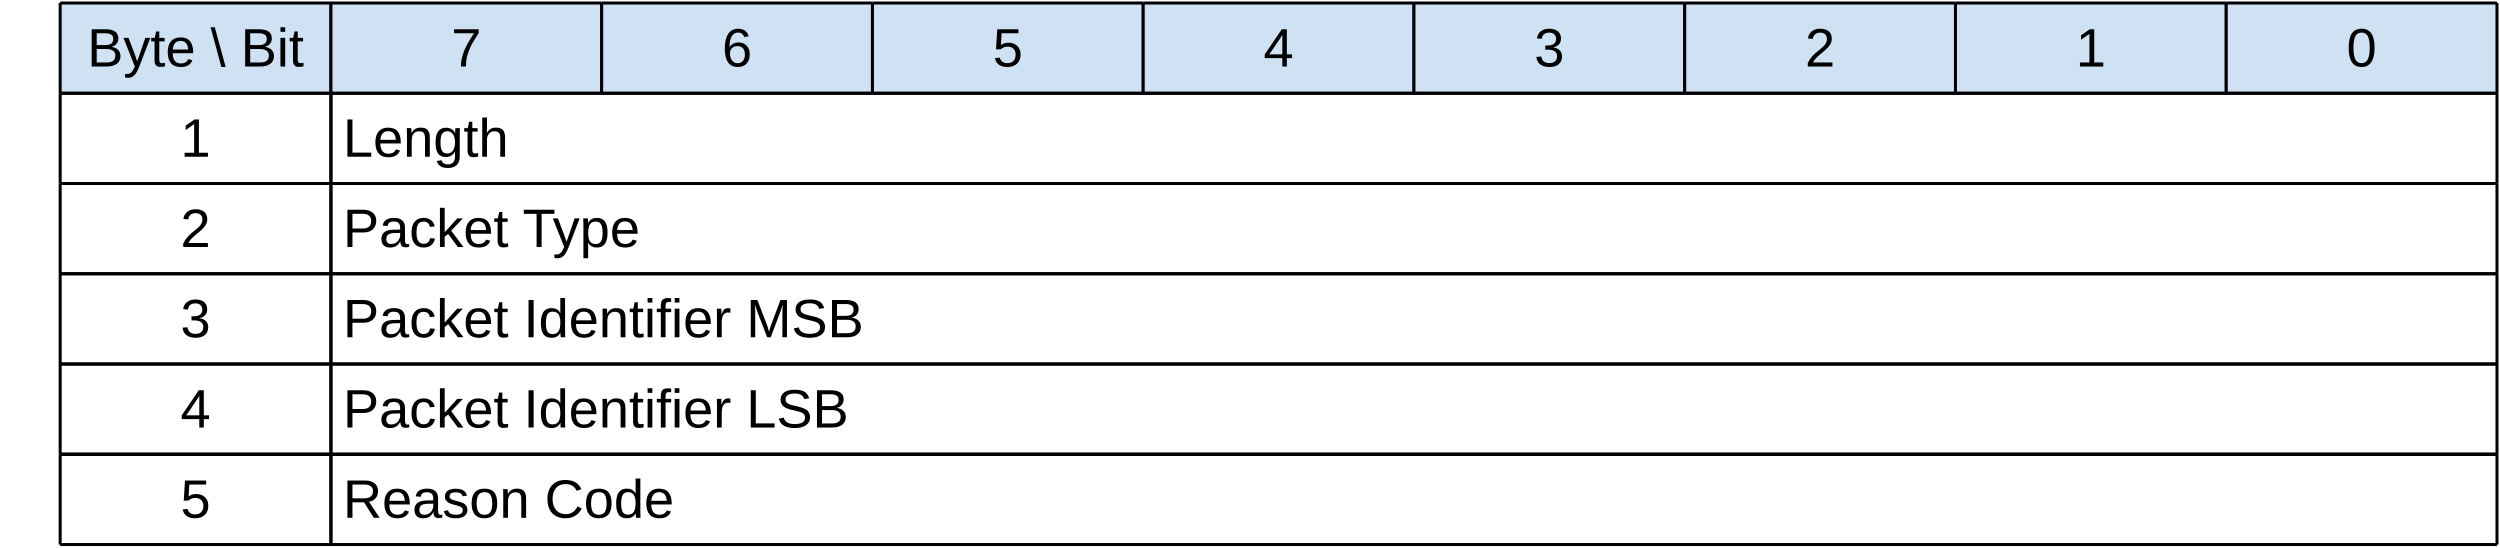
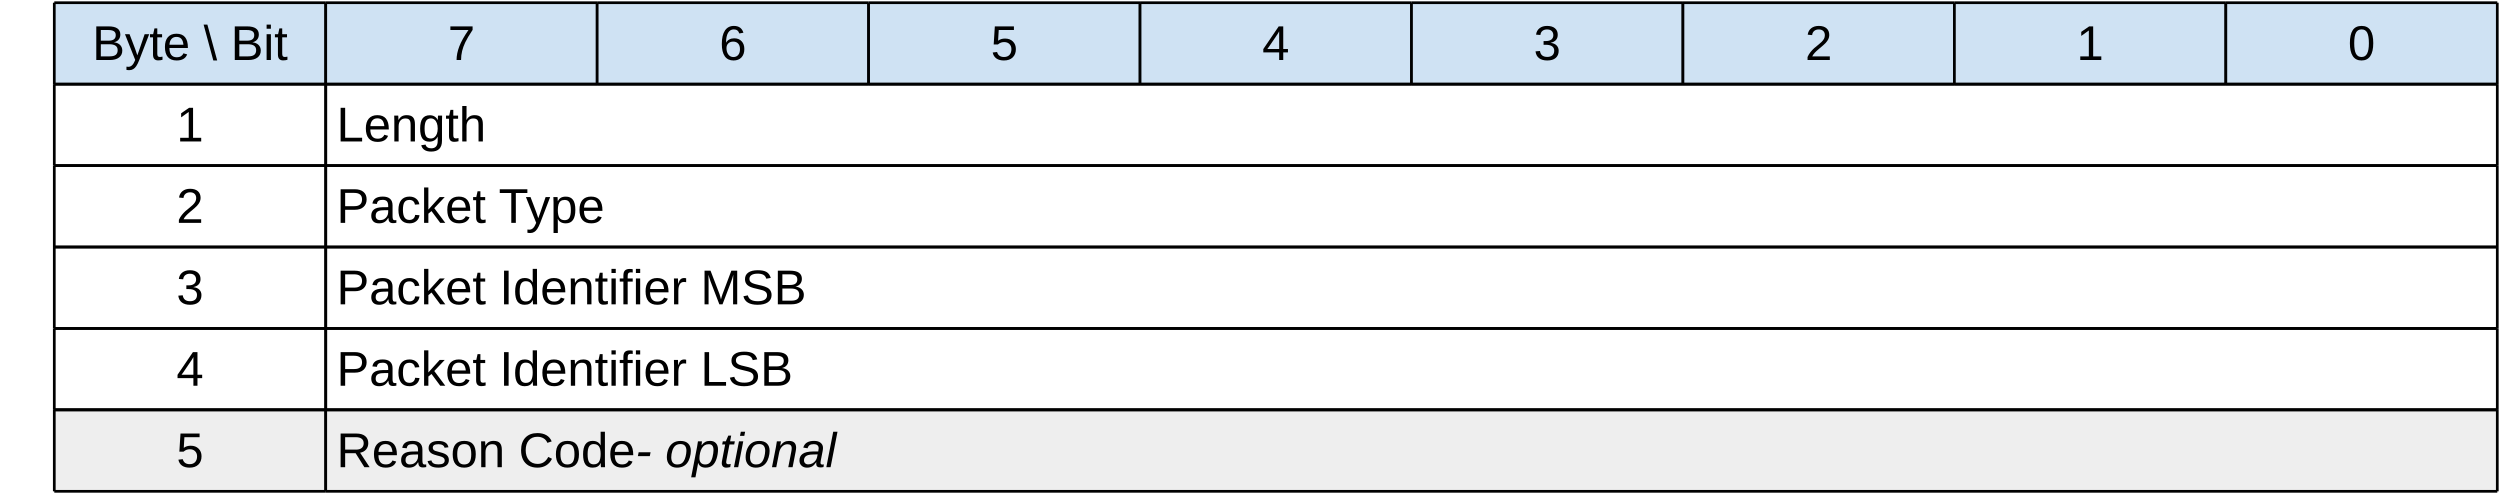
- <svg xmlns="http://www.w3.org/2000/svg" version="1.0" width="831" height="182" viewBox="0 0 831 182">
-   <rect x="20" y="1" height="30" width="90" fill="#cfe2f3" />
-   <line x1="20" y1="1" x2="110" y2="1" stroke="#000000" stroke-width="1" />
-   <line x1="20" y1="31" x2="110" y2="31" stroke="#000000" stroke-width="1" />
-   <line x1="110" y1="1" x2="110" y2="31" stroke="#000000" stroke-width="1" />
+ <svg xmlns="http://www.w3.org/2000/svg" version="1.0" width="921" height="182" viewBox="0 0 921 182">
+   <rect x="20" y="1" height="30" width="100" fill="#cfe2f3" />
+   <line x1="20" y1="1" x2="120" y2="1" stroke="#000000" stroke-width="1" />
+   <line x1="20" y1="31" x2="120" y2="31" stroke="#000000" stroke-width="1" />
+   <line x1="120" y1="1" x2="120" y2="31" stroke="#000000" stroke-width="1" />
  <line x1="20" y1="1" x2="20" y2="31" stroke="#000000" stroke-width="1" />
-   <text font-size="18" font-family="Arial" x="65" y="17" text-anchor="middle" dominant-baseline="middle">Byte \ Bit</text>
-   <rect x="110" y="1" height="30" width="90" fill="#cfe2f3" />
-   <line x1="110" y1="1" x2="200" y2="1" stroke="#000000" stroke-width="1" />
-   <line x1="110" y1="31" x2="200" y2="31" stroke="#000000" stroke-width="1" />
-   <line x1="200" y1="1" x2="200" y2="31" stroke="#000000" stroke-width="1" />
-   <line x1="110" y1="1" x2="110" y2="31" stroke="#000000" stroke-width="1" />
-   <text font-size="18" font-family="Arial" x="155" y="17" text-anchor="middle" dominant-baseline="middle">7</text>
-   <rect x="200" y="1" height="30" width="90" fill="#cfe2f3" />
-   <line x1="200" y1="1" x2="290" y2="1" stroke="#000000" stroke-width="1" />
-   <line x1="200" y1="31" x2="290" y2="31" stroke="#000000" stroke-width="1" />
-   <line x1="290" y1="1" x2="290" y2="31" stroke="#000000" stroke-width="1" />
-   <line x1="200" y1="1" x2="200" y2="31" stroke="#000000" stroke-width="1" />
-   <text font-size="18" font-family="Arial" x="245" y="17" text-anchor="middle" dominant-baseline="middle">6</text>
-   <rect x="290" y="1" height="30" width="90" fill="#cfe2f3" />
-   <line x1="290" y1="1" x2="380" y2="1" stroke="#000000" stroke-width="1" />
-   <line x1="290" y1="31" x2="380" y2="31" stroke="#000000" stroke-width="1" />
-   <line x1="380" y1="1" x2="380" y2="31" stroke="#000000" stroke-width="1" />
-   <line x1="290" y1="1" x2="290" y2="31" stroke="#000000" stroke-width="1" />
-   <text font-size="18" font-family="Arial" x="335" y="17" text-anchor="middle" dominant-baseline="middle">5</text>
-   <rect x="380" y="1" height="30" width="90" fill="#cfe2f3" />
-   <line x1="380" y1="1" x2="470" y2="1" stroke="#000000" stroke-width="1" />
-   <line x1="380" y1="31" x2="470" y2="31" stroke="#000000" stroke-width="1" />
-   <line x1="470" y1="1" x2="470" y2="31" stroke="#000000" stroke-width="1" />
-   <line x1="380" y1="1" x2="380" y2="31" stroke="#000000" stroke-width="1" />
-   <text font-size="18" font-family="Arial" x="425" y="17" text-anchor="middle" dominant-baseline="middle">4</text>
-   <rect x="470" y="1" height="30" width="90" fill="#cfe2f3" />
-   <line x1="470" y1="1" x2="560" y2="1" stroke="#000000" stroke-width="1" />
-   <line x1="470" y1="31" x2="560" y2="31" stroke="#000000" stroke-width="1" />
-   <line x1="560" y1="1" x2="560" y2="31" stroke="#000000" stroke-width="1" />
-   <line x1="470" y1="1" x2="470" y2="31" stroke="#000000" stroke-width="1" />
-   <text font-size="18" font-family="Arial" x="515" y="17" text-anchor="middle" dominant-baseline="middle">3</text>
-   <rect x="560" y="1" height="30" width="90" fill="#cfe2f3" />
-   <line x1="560" y1="1" x2="650" y2="1" stroke="#000000" stroke-width="1" />
-   <line x1="560" y1="31" x2="650" y2="31" stroke="#000000" stroke-width="1" />
-   <line x1="650" y1="1" x2="650" y2="31" stroke="#000000" stroke-width="1" />
-   <line x1="560" y1="1" x2="560" y2="31" stroke="#000000" stroke-width="1" />
-   <text font-size="18" font-family="Arial" x="605" y="17" text-anchor="middle" dominant-baseline="middle">2</text>
-   <rect x="650" y="1" height="30" width="90" fill="#cfe2f3" />
-   <line x1="650" y1="1" x2="740" y2="1" stroke="#000000" stroke-width="1" />
-   <line x1="650" y1="31" x2="740" y2="31" stroke="#000000" stroke-width="1" />
-   <line x1="740" y1="1" x2="740" y2="31" stroke="#000000" stroke-width="1" />
-   <line x1="650" y1="1" x2="650" y2="31" stroke="#000000" stroke-width="1" />
-   <text font-size="18" font-family="Arial" x="695" y="17" text-anchor="middle" dominant-baseline="middle">1</text>
-   <rect x="740" y="1" height="30" width="90" fill="#cfe2f3" />
-   <line x1="740" y1="1" x2="830" y2="1" stroke="#000000" stroke-width="1" />
-   <line x1="740" y1="31" x2="830" y2="31" stroke="#000000" stroke-width="1" />
-   <line x1="830" y1="1" x2="830" y2="31" stroke="#000000" stroke-width="1" />
-   <line x1="740" y1="1" x2="740" y2="31" stroke="#000000" stroke-width="1" />
-   <text font-size="18" font-family="Arial" x="785" y="17" text-anchor="middle" dominant-baseline="middle">0</text>
+   <text font-size="18" font-family="Arial" x="70" y="17" text-anchor="middle" dominant-baseline="middle">Byte \ Bit</text>
+   <rect x="120" y="1" height="30" width="100" fill="#cfe2f3" />
+   <line x1="120" y1="1" x2="220" y2="1" stroke="#000000" stroke-width="1" />
+   <line x1="120" y1="31" x2="220" y2="31" stroke="#000000" stroke-width="1" />
+   <line x1="220" y1="1" x2="220" y2="31" stroke="#000000" stroke-width="1" />
+   <line x1="120" y1="1" x2="120" y2="31" stroke="#000000" stroke-width="1" />
+   <text font-size="18" font-family="Arial" x="170" y="17" text-anchor="middle" dominant-baseline="middle">7</text>
+   <rect x="220" y="1" height="30" width="100" fill="#cfe2f3" />
+   <line x1="220" y1="1" x2="320" y2="1" stroke="#000000" stroke-width="1" />
+   <line x1="220" y1="31" x2="320" y2="31" stroke="#000000" stroke-width="1" />
+   <line x1="320" y1="1" x2="320" y2="31" stroke="#000000" stroke-width="1" />
+   <line x1="220" y1="1" x2="220" y2="31" stroke="#000000" stroke-width="1" />
+   <text font-size="18" font-family="Arial" x="270" y="17" text-anchor="middle" dominant-baseline="middle">6</text>
+   <rect x="320" y="1" height="30" width="100" fill="#cfe2f3" />
+   <line x1="320" y1="1" x2="420" y2="1" stroke="#000000" stroke-width="1" />
+   <line x1="320" y1="31" x2="420" y2="31" stroke="#000000" stroke-width="1" />
+   <line x1="420" y1="1" x2="420" y2="31" stroke="#000000" stroke-width="1" />
+   <line x1="320" y1="1" x2="320" y2="31" stroke="#000000" stroke-width="1" />
+   <text font-size="18" font-family="Arial" x="370" y="17" text-anchor="middle" dominant-baseline="middle">5</text>
+   <rect x="420" y="1" height="30" width="100" fill="#cfe2f3" />
+   <line x1="420" y1="1" x2="520" y2="1" stroke="#000000" stroke-width="1" />
+   <line x1="420" y1="31" x2="520" y2="31" stroke="#000000" stroke-width="1" />
+   <line x1="520" y1="1" x2="520" y2="31" stroke="#000000" stroke-width="1" />
+   <line x1="420" y1="1" x2="420" y2="31" stroke="#000000" stroke-width="1" />
+   <text font-size="18" font-family="Arial" x="470" y="17" text-anchor="middle" dominant-baseline="middle">4</text>
+   <rect x="520" y="1" height="30" width="100" fill="#cfe2f3" />
+   <line x1="520" y1="1" x2="620" y2="1" stroke="#000000" stroke-width="1" />
+   <line x1="520" y1="31" x2="620" y2="31" stroke="#000000" stroke-width="1" />
+   <line x1="620" y1="1" x2="620" y2="31" stroke="#000000" stroke-width="1" />
+   <line x1="520" y1="1" x2="520" y2="31" stroke="#000000" stroke-width="1" />
+   <text font-size="18" font-family="Arial" x="570" y="17" text-anchor="middle" dominant-baseline="middle">3</text>
+   <rect x="620" y="1" height="30" width="100" fill="#cfe2f3" />
+   <line x1="620" y1="1" x2="720" y2="1" stroke="#000000" stroke-width="1" />
+   <line x1="620" y1="31" x2="720" y2="31" stroke="#000000" stroke-width="1" />
+   <line x1="720" y1="1" x2="720" y2="31" stroke="#000000" stroke-width="1" />
+   <line x1="620" y1="1" x2="620" y2="31" stroke="#000000" stroke-width="1" />
+   <text font-size="18" font-family="Arial" x="670" y="17" text-anchor="middle" dominant-baseline="middle">2</text>
+   <rect x="720" y="1" height="30" width="100" fill="#cfe2f3" />
+   <line x1="720" y1="1" x2="820" y2="1" stroke="#000000" stroke-width="1" />
+   <line x1="720" y1="31" x2="820" y2="31" stroke="#000000" stroke-width="1" />
+   <line x1="820" y1="1" x2="820" y2="31" stroke="#000000" stroke-width="1" />
+   <line x1="720" y1="1" x2="720" y2="31" stroke="#000000" stroke-width="1" />
+   <text font-size="18" font-family="Arial" x="770" y="17" text-anchor="middle" dominant-baseline="middle">1</text>
+   <rect x="820" y="1" height="30" width="100" fill="#cfe2f3" />
+   <line x1="820" y1="1" x2="920" y2="1" stroke="#000000" stroke-width="1" />
+   <line x1="820" y1="31" x2="920" y2="31" stroke="#000000" stroke-width="1" />
+   <line x1="920" y1="1" x2="920" y2="31" stroke="#000000" stroke-width="1" />
+   <line x1="820" y1="1" x2="820" y2="31" stroke="#000000" stroke-width="1" />
+   <text font-size="18" font-family="Arial" x="870" y="17" text-anchor="middle" dominant-baseline="middle">0</text>
  <text font-size="18" font-family="Arial" x="15" y="16" text-anchor="end"> </text>
  <text font-size="18" font-family="Arial" x="15" y="46" text-anchor="end"> </text>
-   <line x1="20" y1="31" x2="110" y2="31" stroke="#000000" stroke-width="1" />
-   <line x1="20" y1="61" x2="110" y2="61" stroke="#000000" stroke-width="1" />
-   <line x1="110" y1="31" x2="110" y2="61" stroke="#000000" stroke-width="1" />
+   <line x1="20" y1="31" x2="120" y2="31" stroke="#000000" stroke-width="1" />
+   <line x1="20" y1="61" x2="120" y2="61" stroke="#000000" stroke-width="1" />
+   <line x1="120" y1="31" x2="120" y2="61" stroke="#000000" stroke-width="1" />
  <line x1="20" y1="31" x2="20" y2="61" stroke="#000000" stroke-width="1" />
-   <text font-size="18" font-family="Arial" x="65" y="47" text-anchor="middle" dominant-baseline="middle">1</text>
-   <line x1="110" y1="31" x2="830" y2="31" stroke="#000000" stroke-width="1" />
-   <line x1="110" y1="61" x2="830" y2="61" stroke="#000000" stroke-width="1" />
-   <line x1="830" y1="31" x2="830" y2="61" stroke="#000000" stroke-width="1" />
-   <line x1="110" y1="31" x2="110" y2="61" stroke="#000000" stroke-width="1" />
-   <text font-size="18" font-family="Arial" x="114" y="47" text-anchor="start" dominant-baseline="middle">Length</text>
+   <text font-size="18" font-family="Arial" x="70" y="47" text-anchor="middle" dominant-baseline="middle">1</text>
+   <line x1="120" y1="31" x2="920" y2="31" stroke="#000000" stroke-width="1" />
+   <line x1="120" y1="61" x2="920" y2="61" stroke="#000000" stroke-width="1" />
+   <line x1="920" y1="31" x2="920" y2="61" stroke="#000000" stroke-width="1" />
+   <line x1="120" y1="31" x2="120" y2="61" stroke="#000000" stroke-width="1" />
+   <text font-size="18" font-family="Arial" x="124" y="47" text-anchor="start" dominant-baseline="middle">Length</text>
  <text font-size="18" font-family="Arial" x="15" y="76" text-anchor="end"> </text>
-   <line x1="20" y1="61" x2="110" y2="61" stroke="#000000" stroke-width="1" />
-   <line x1="20" y1="91" x2="110" y2="91" stroke="#000000" stroke-width="1" />
-   <line x1="110" y1="61" x2="110" y2="91" stroke="#000000" stroke-width="1" />
+   <line x1="20" y1="61" x2="120" y2="61" stroke="#000000" stroke-width="1" />
+   <line x1="20" y1="91" x2="120" y2="91" stroke="#000000" stroke-width="1" />
+   <line x1="120" y1="61" x2="120" y2="91" stroke="#000000" stroke-width="1" />
  <line x1="20" y1="61" x2="20" y2="91" stroke="#000000" stroke-width="1" />
-   <text font-size="18" font-family="Arial" x="65" y="77" text-anchor="middle" dominant-baseline="middle">2</text>
-   <line x1="110" y1="61" x2="830" y2="61" stroke="#000000" stroke-width="1" />
-   <line x1="110" y1="91" x2="830" y2="91" stroke="#000000" stroke-width="1" />
-   <line x1="830" y1="61" x2="830" y2="91" stroke="#000000" stroke-width="1" />
-   <line x1="110" y1="61" x2="110" y2="91" stroke="#000000" stroke-width="1" />
-   <text font-size="18" font-family="Arial" x="114" y="77" text-anchor="start" dominant-baseline="middle">Packet Type</text>
+   <text font-size="18" font-family="Arial" x="70" y="77" text-anchor="middle" dominant-baseline="middle">2</text>
+   <line x1="120" y1="61" x2="920" y2="61" stroke="#000000" stroke-width="1" />
+   <line x1="120" y1="91" x2="920" y2="91" stroke="#000000" stroke-width="1" />
+   <line x1="920" y1="61" x2="920" y2="91" stroke="#000000" stroke-width="1" />
+   <line x1="120" y1="61" x2="120" y2="91" stroke="#000000" stroke-width="1" />
+   <text font-size="18" font-family="Arial" x="124" y="77" text-anchor="start" dominant-baseline="middle">Packet Type</text>
  <text font-size="18" font-family="Arial" x="15" y="106" text-anchor="end"> </text>
-   <line x1="20" y1="91" x2="110" y2="91" stroke="#000000" stroke-width="1" />
-   <line x1="20" y1="121" x2="110" y2="121" stroke="#000000" stroke-width="1" />
-   <line x1="110" y1="91" x2="110" y2="121" stroke="#000000" stroke-width="1" />
+   <line x1="20" y1="91" x2="120" y2="91" stroke="#000000" stroke-width="1" />
+   <line x1="20" y1="121" x2="120" y2="121" stroke="#000000" stroke-width="1" />
+   <line x1="120" y1="91" x2="120" y2="121" stroke="#000000" stroke-width="1" />
  <line x1="20" y1="91" x2="20" y2="121" stroke="#000000" stroke-width="1" />
-   <text font-size="18" font-family="Arial" x="65" y="107" text-anchor="middle" dominant-baseline="middle">3</text>
-   <line x1="110" y1="91" x2="830" y2="91" stroke="#000000" stroke-width="1" />
-   <line x1="110" y1="121" x2="830" y2="121" stroke="#000000" stroke-width="1" />
-   <line x1="830" y1="91" x2="830" y2="121" stroke="#000000" stroke-width="1" />
-   <line x1="110" y1="91" x2="110" y2="121" stroke="#000000" stroke-width="1" />
-   <text font-size="18" font-family="Arial" x="114" y="107" text-anchor="start" dominant-baseline="middle">Packet Identifier MSB</text>
+   <text font-size="18" font-family="Arial" x="70" y="107" text-anchor="middle" dominant-baseline="middle">3</text>
+   <line x1="120" y1="91" x2="920" y2="91" stroke="#000000" stroke-width="1" />
+   <line x1="120" y1="121" x2="920" y2="121" stroke="#000000" stroke-width="1" />
+   <line x1="920" y1="91" x2="920" y2="121" stroke="#000000" stroke-width="1" />
+   <line x1="120" y1="91" x2="120" y2="121" stroke="#000000" stroke-width="1" />
+   <text font-size="18" font-family="Arial" x="124" y="107" text-anchor="start" dominant-baseline="middle">Packet Identifier MSB</text>
  <text font-size="18" font-family="Arial" x="15" y="136" text-anchor="end"> </text>
-   <line x1="20" y1="121" x2="110" y2="121" stroke="#000000" stroke-width="1" />
-   <line x1="20" y1="151" x2="110" y2="151" stroke="#000000" stroke-width="1" />
-   <line x1="110" y1="121" x2="110" y2="151" stroke="#000000" stroke-width="1" />
+   <line x1="20" y1="121" x2="120" y2="121" stroke="#000000" stroke-width="1" />
+   <line x1="20" y1="151" x2="120" y2="151" stroke="#000000" stroke-width="1" />
+   <line x1="120" y1="121" x2="120" y2="151" stroke="#000000" stroke-width="1" />
  <line x1="20" y1="121" x2="20" y2="151" stroke="#000000" stroke-width="1" />
-   <text font-size="18" font-family="Arial" x="65" y="137" text-anchor="middle" dominant-baseline="middle">4</text>
-   <line x1="110" y1="121" x2="830" y2="121" stroke="#000000" stroke-width="1" />
-   <line x1="110" y1="151" x2="830" y2="151" stroke="#000000" stroke-width="1" />
-   <line x1="830" y1="121" x2="830" y2="151" stroke="#000000" stroke-width="1" />
-   <line x1="110" y1="121" x2="110" y2="151" stroke="#000000" stroke-width="1" />
-   <text font-size="18" font-family="Arial" x="114" y="137" text-anchor="start" dominant-baseline="middle">Packet Identifier LSB</text>
+   <text font-size="18" font-family="Arial" x="70" y="137" text-anchor="middle" dominant-baseline="middle">4</text>
+   <line x1="120" y1="121" x2="920" y2="121" stroke="#000000" stroke-width="1" />
+   <line x1="120" y1="151" x2="920" y2="151" stroke="#000000" stroke-width="1" />
+   <line x1="920" y1="121" x2="920" y2="151" stroke="#000000" stroke-width="1" />
+   <line x1="120" y1="121" x2="120" y2="151" stroke="#000000" stroke-width="1" />
+   <text font-size="18" font-family="Arial" x="124" y="137" text-anchor="start" dominant-baseline="middle">Packet Identifier LSB</text>
  <text font-size="18" font-family="Arial" x="15" y="166" text-anchor="end"> </text>
-   <line x1="20" y1="151" x2="110" y2="151" stroke="#000000" stroke-width="1" />
-   <line x1="20" y1="181" x2="110" y2="181" stroke="#000000" stroke-width="1" />
-   <line x1="110" y1="151" x2="110" y2="181" stroke="#000000" stroke-width="1" />
+   <rect x="20" y="151" height="30" width="100" fill="#eeeeee" />
+   <line x1="20" y1="151" x2="120" y2="151" stroke="#000000" stroke-width="1" />
+   <line x1="20" y1="181" x2="120" y2="181" stroke="#000000" stroke-width="1" />
+   <line x1="120" y1="151" x2="120" y2="181" stroke="#000000" stroke-width="1" />
  <line x1="20" y1="151" x2="20" y2="181" stroke="#000000" stroke-width="1" />
-   <text font-size="18" font-family="Arial" x="65" y="167" text-anchor="middle" dominant-baseline="middle">5</text>
-   <line x1="110" y1="151" x2="830" y2="151" stroke="#000000" stroke-width="1" />
-   <line x1="110" y1="181" x2="830" y2="181" stroke="#000000" stroke-width="1" />
-   <line x1="830" y1="151" x2="830" y2="181" stroke="#000000" stroke-width="1" />
-   <line x1="110" y1="151" x2="110" y2="181" stroke="#000000" stroke-width="1" />
-   <text font-size="18" font-family="Arial" x="114" y="167" text-anchor="start" dominant-baseline="middle">Reason Code</text>
-   <line x1="20" y1="151" x2="830" y2="151" stroke="#000000" stroke-width="1" />
+   <text font-size="18" font-family="Arial" x="70" y="167" text-anchor="middle" dominant-baseline="middle">5</text>
+   <rect x="120" y="151" height="30" width="800" fill="#eeeeee" />
+   <line x1="120" y1="151" x2="920" y2="151" stroke="#000000" stroke-width="1" />
+   <line x1="120" y1="181" x2="920" y2="181" stroke="#000000" stroke-width="1" />
+   <line x1="920" y1="151" x2="920" y2="181" stroke="#000000" stroke-width="1" />
+   <line x1="120" y1="151" x2="120" y2="181" stroke="#000000" stroke-width="1" />
+   <text font-size="18" font-family="Arial" x="124" y="167" text-anchor="start" dominant-baseline="middle">Reason Code<tspan font-style="italic" font-size="18" font-family="Arial" dominant-baseline="middle"> - optional</tspan>
+   </text>
+   <line x1="20" y1="151" x2="920" y2="151" stroke="#000000" stroke-width="1" />
</svg>
